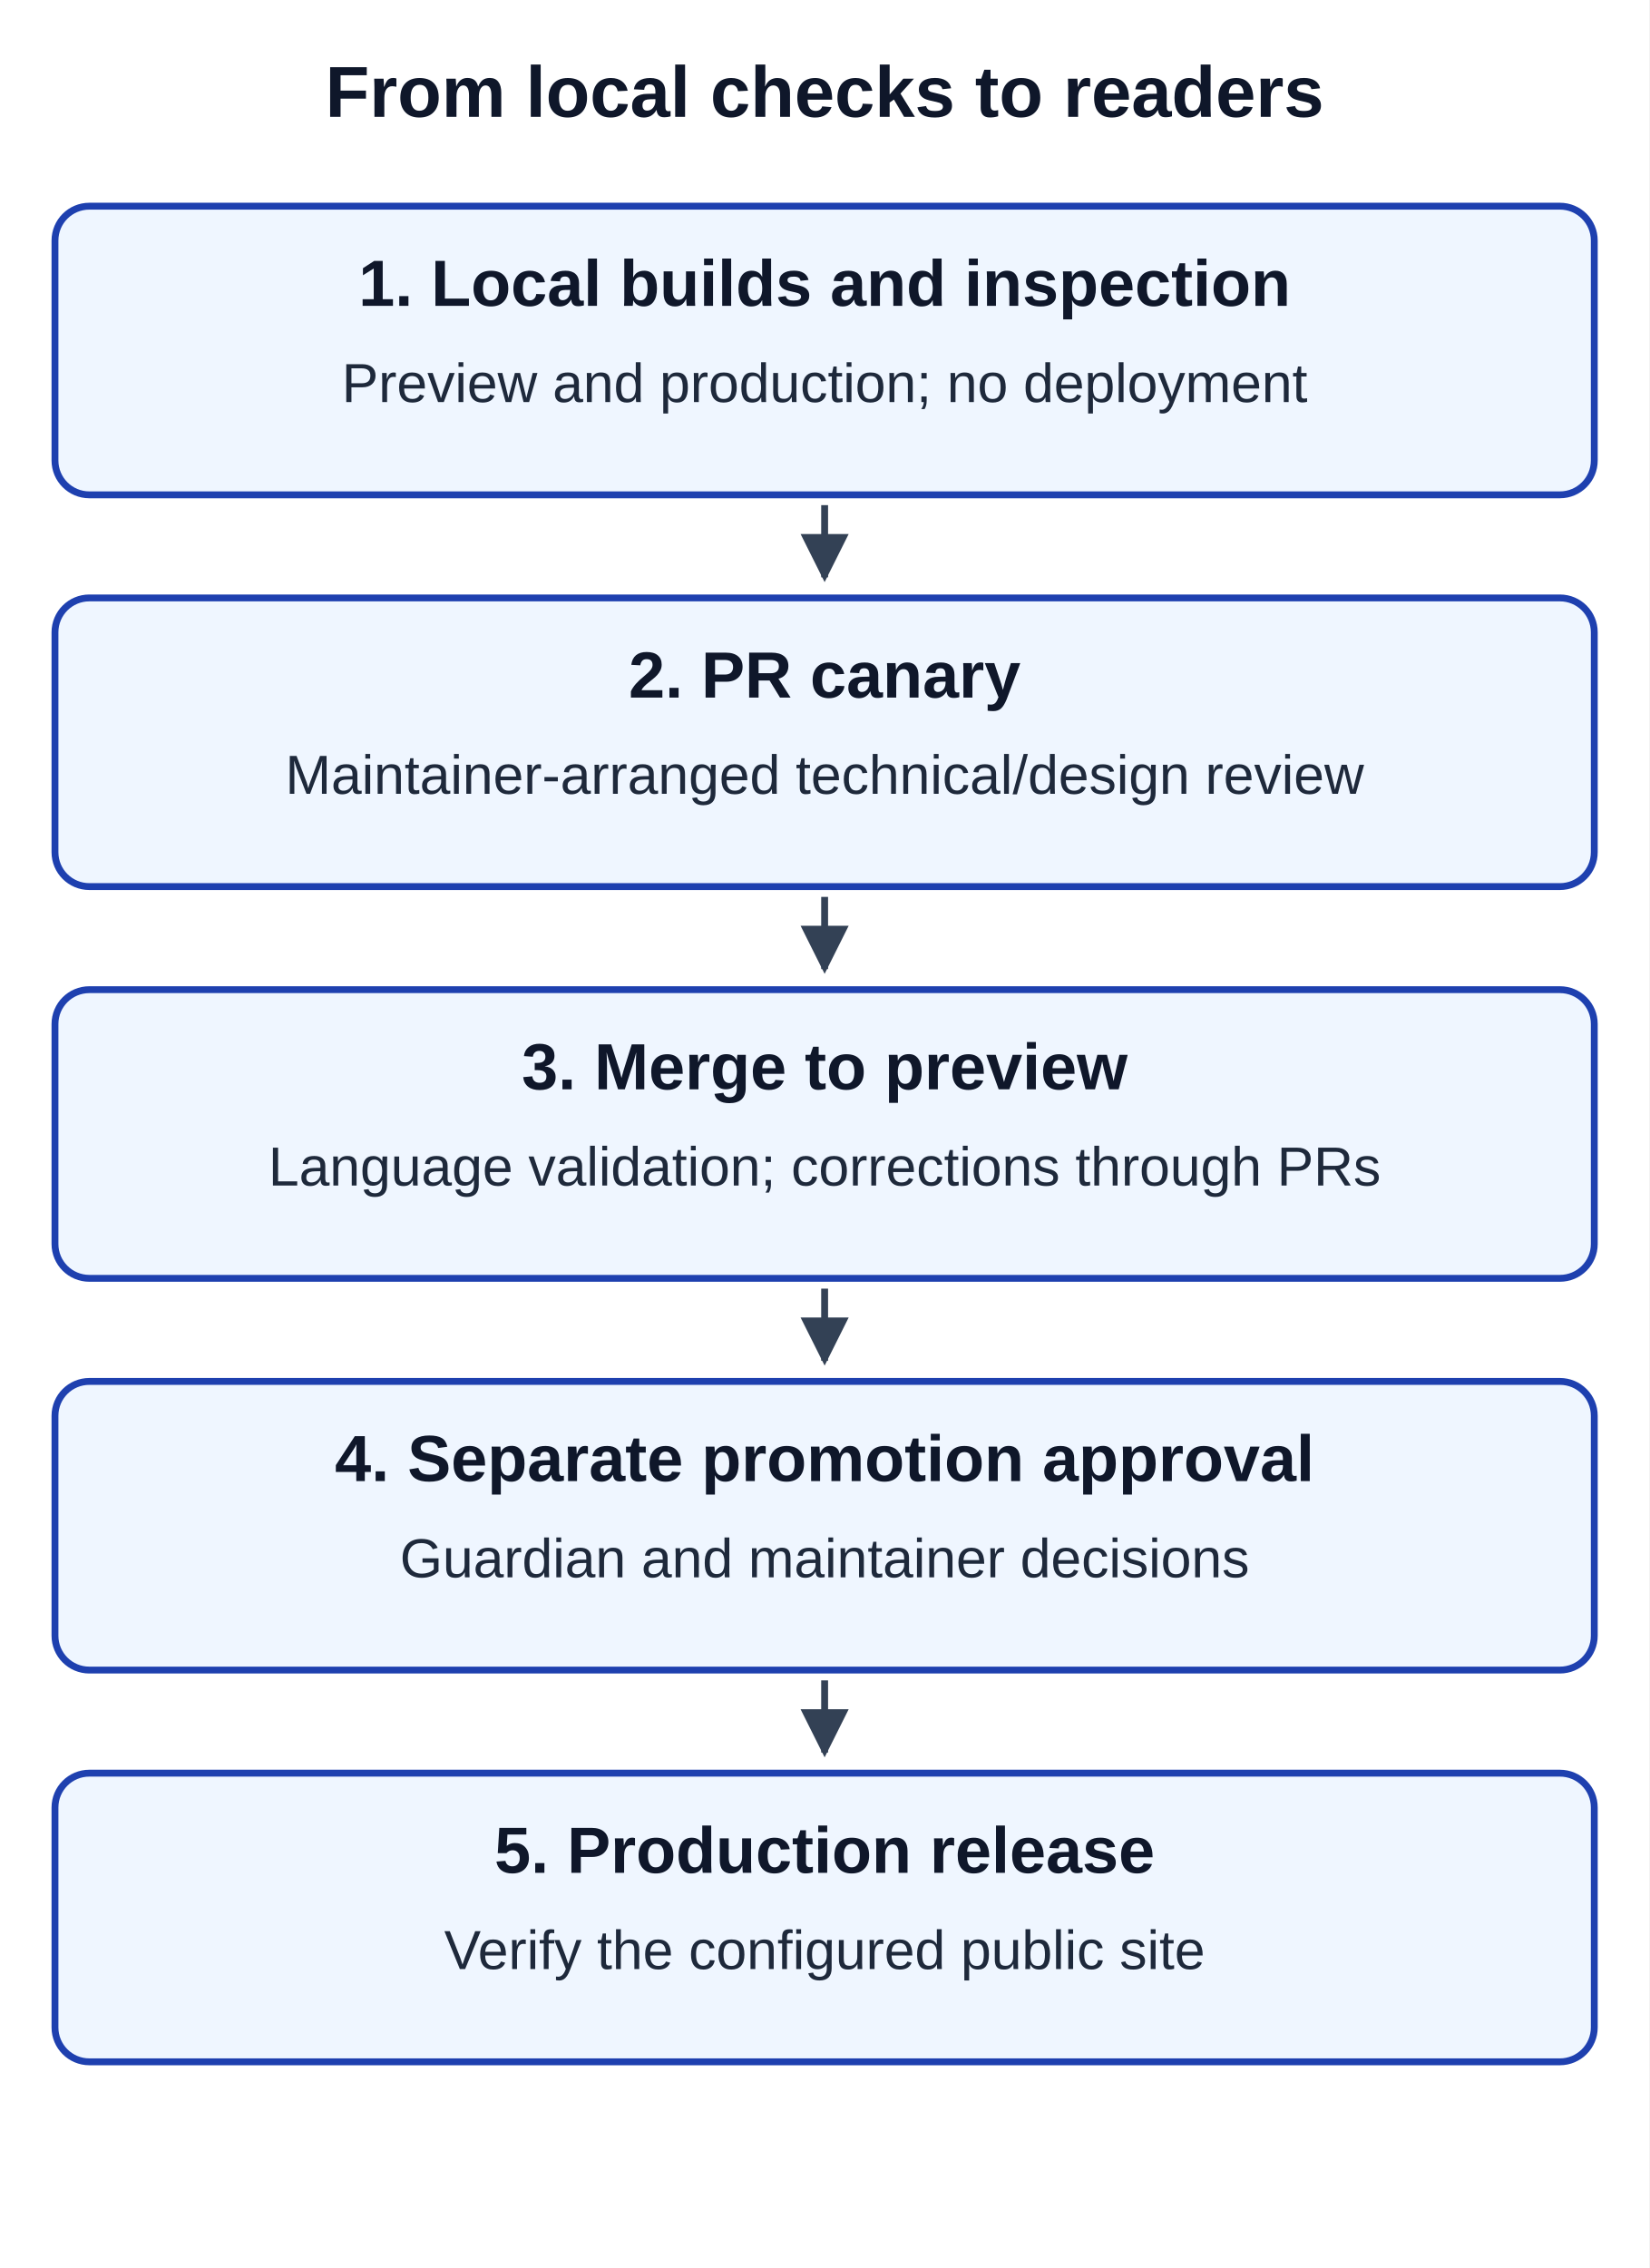
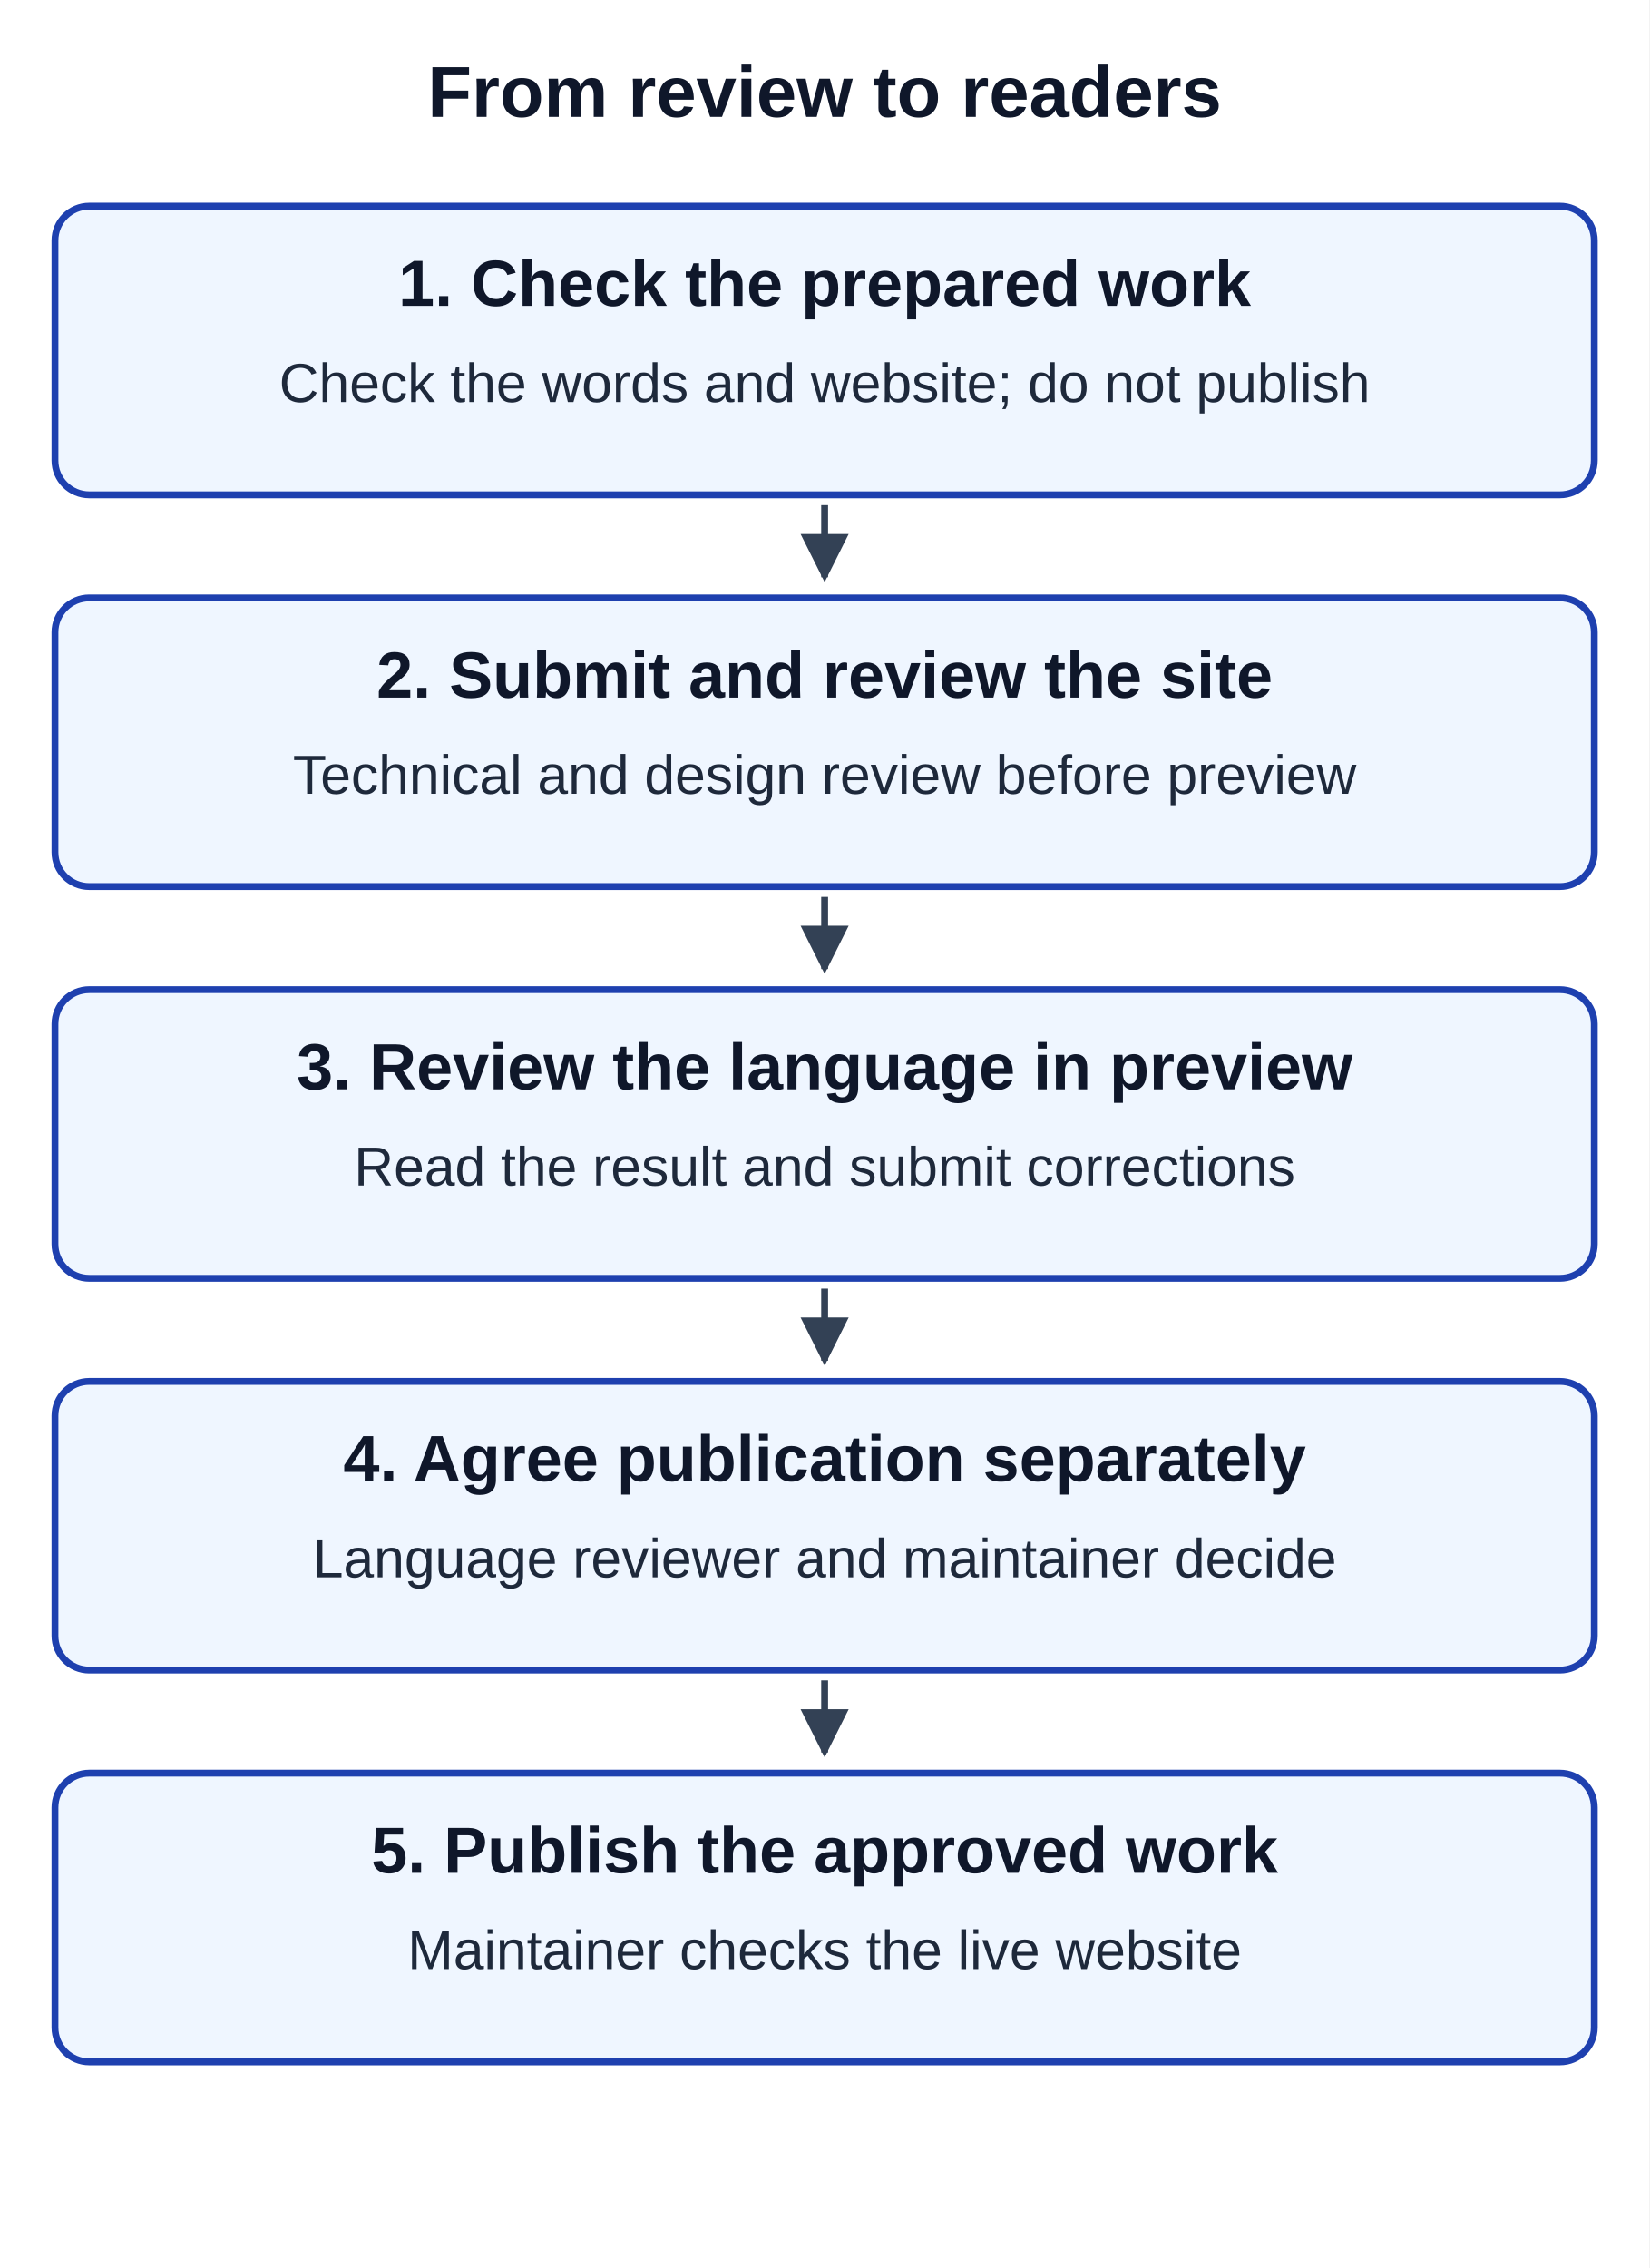
<svg xmlns="http://www.w3.org/2000/svg" viewBox="0 0 480 660" role="img" aria-labelledby="title description">
  <rect width="480" height="660" fill="white" />
  <defs>
    <marker id="arrow" viewBox="0 0 10 10" refX="9" refY="5" markerWidth="7" markerHeight="7" orient="auto">
      <path d="M0 0 L10 5 L0 10z" fill="#334155" />
    </marker>
  </defs>
-   <text x="240" y="34" text-anchor="middle" font-family="Arial, sans-serif" font-size="21" font-weight="bold" fill="#0f172a">From local checks to readers</text>
+   <text x="240" y="34" text-anchor="middle" font-family="Arial, sans-serif" font-size="21" font-weight="bold" fill="#0f172a">From review to readers</text>
  <rect x="16" y="60" width="448" height="84" rx="10" fill="#eff6ff" stroke="#1e40af" stroke-width="2" />
-   <text x="240" y="89" text-anchor="middle" font-family="Arial, sans-serif" font-size="19" font-weight="bold" fill="#0f172a">1. Local builds and inspection</text>
-   <text x="240" y="117" text-anchor="middle" font-family="Arial, sans-serif" font-size="16" fill="#1e293b">Preview and production; no deployment</text>
+   <text x="240" y="89" text-anchor="middle" font-family="Arial, sans-serif" font-size="19" font-weight="bold" fill="#0f172a">1. Check the prepared work</text>
+   <text x="240" y="117" text-anchor="middle" font-family="Arial, sans-serif" font-size="16" fill="#1e293b">Check the words and website; do not publish</text>
  <path d="M240 147 V168" stroke="#334155" stroke-width="2" marker-end="url(#arrow)" />
  <rect x="16" y="174" width="448" height="84" rx="10" fill="#eff6ff" stroke="#1e40af" stroke-width="2" />
-   <text x="240" y="203" text-anchor="middle" font-family="Arial, sans-serif" font-size="19" font-weight="bold" fill="#0f172a">2. PR canary</text>
-   <text x="240" y="231" text-anchor="middle" font-family="Arial, sans-serif" font-size="16" fill="#1e293b">Maintainer-arranged technical/design review</text>
+   <text x="240" y="203" text-anchor="middle" font-family="Arial, sans-serif" font-size="19" font-weight="bold" fill="#0f172a">2. Submit and review the site</text>
+   <text x="240" y="231" text-anchor="middle" font-family="Arial, sans-serif" font-size="16" fill="#1e293b">Technical and design review before preview</text>
  <path d="M240 261 V282" stroke="#334155" stroke-width="2" marker-end="url(#arrow)" />
  <rect x="16" y="288" width="448" height="84" rx="10" fill="#eff6ff" stroke="#1e40af" stroke-width="2" />
-   <text x="240" y="317" text-anchor="middle" font-family="Arial, sans-serif" font-size="19" font-weight="bold" fill="#0f172a">3. Merge to preview</text>
-   <text x="240" y="345" text-anchor="middle" font-family="Arial, sans-serif" font-size="16" fill="#1e293b">Language validation; corrections through PRs</text>
+   <text x="240" y="317" text-anchor="middle" font-family="Arial, sans-serif" font-size="19" font-weight="bold" fill="#0f172a">3. Review the language in preview</text>
+   <text x="240" y="345" text-anchor="middle" font-family="Arial, sans-serif" font-size="16" fill="#1e293b">Read the result and submit corrections</text>
  <path d="M240 375 V396" stroke="#334155" stroke-width="2" marker-end="url(#arrow)" />
  <rect x="16" y="402" width="448" height="84" rx="10" fill="#eff6ff" stroke="#1e40af" stroke-width="2" />
-   <text x="240" y="431" text-anchor="middle" font-family="Arial, sans-serif" font-size="19" font-weight="bold" fill="#0f172a">4. Separate promotion approval</text>
-   <text x="240" y="459" text-anchor="middle" font-family="Arial, sans-serif" font-size="16" fill="#1e293b">Guardian and maintainer decisions</text>
+   <text x="240" y="431" text-anchor="middle" font-family="Arial, sans-serif" font-size="19" font-weight="bold" fill="#0f172a">4. Agree publication separately</text>
+   <text x="240" y="459" text-anchor="middle" font-family="Arial, sans-serif" font-size="16" fill="#1e293b">Language reviewer and maintainer decide</text>
  <path d="M240 489 V510" stroke="#334155" stroke-width="2" marker-end="url(#arrow)" />
  <rect x="16" y="516" width="448" height="84" rx="10" fill="#eff6ff" stroke="#1e40af" stroke-width="2" />
-   <text x="240" y="545" text-anchor="middle" font-family="Arial, sans-serif" font-size="19" font-weight="bold" fill="#0f172a">5. Production release</text>
-   <text x="240" y="573" text-anchor="middle" font-family="Arial, sans-serif" font-size="16" fill="#1e293b">Verify the configured public site</text>
+   <text x="240" y="545" text-anchor="middle" font-family="Arial, sans-serif" font-size="19" font-weight="bold" fill="#0f172a">5. Publish the approved work</text>
+   <text x="240" y="573" text-anchor="middle" font-family="Arial, sans-serif" font-size="16" fill="#1e293b">Maintainer checks the live website</text>
</svg>
